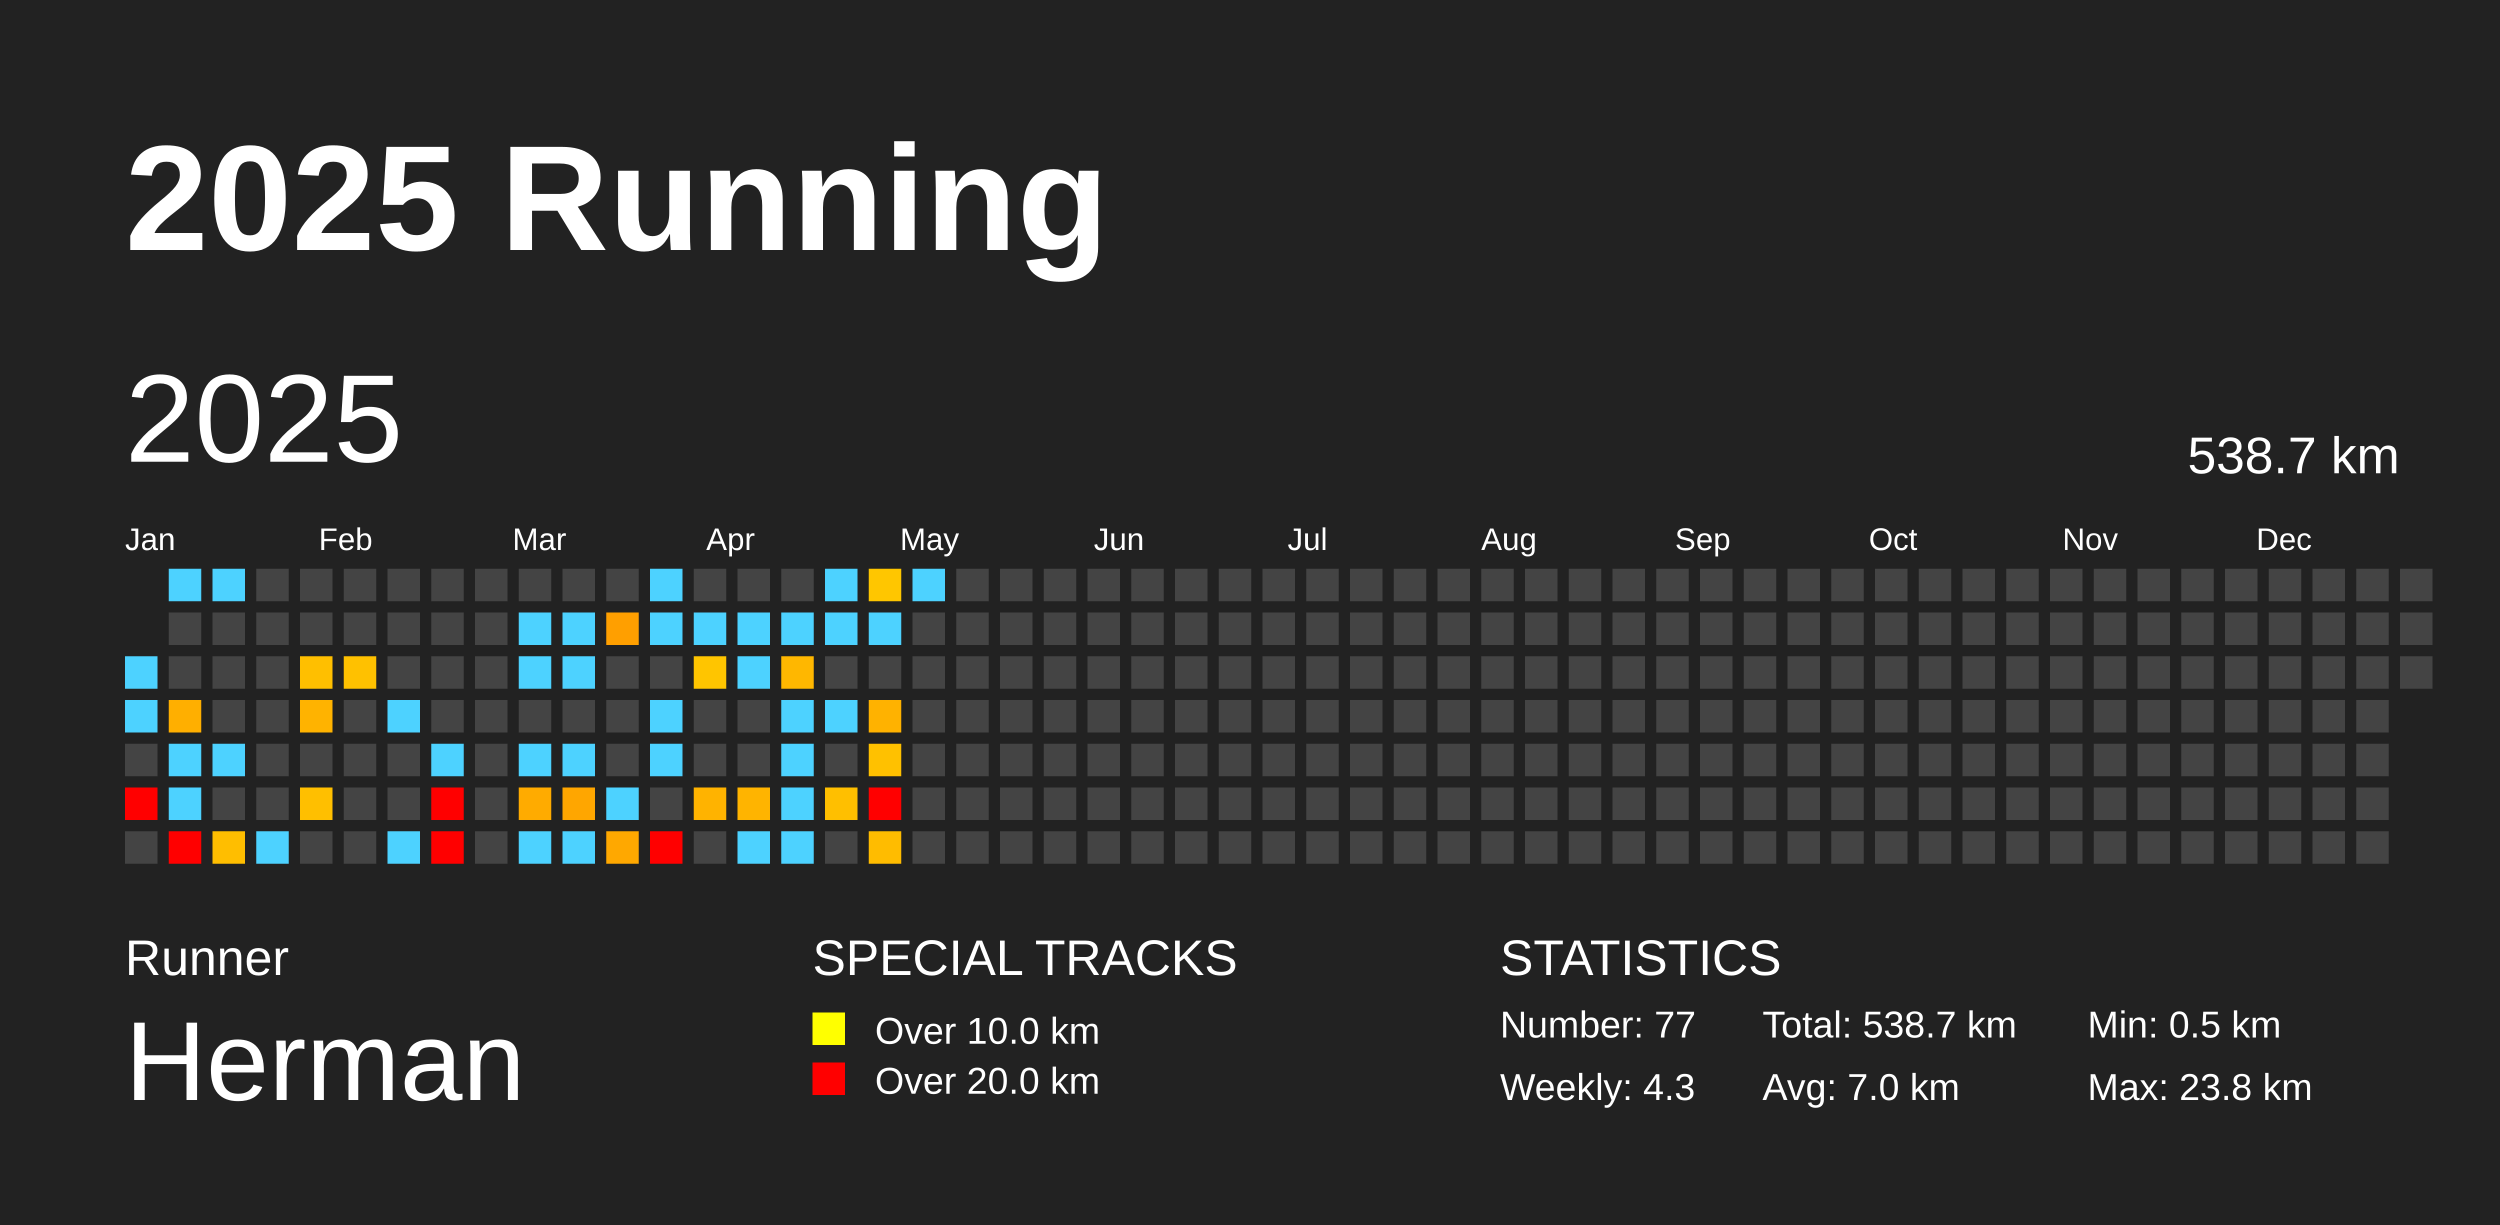
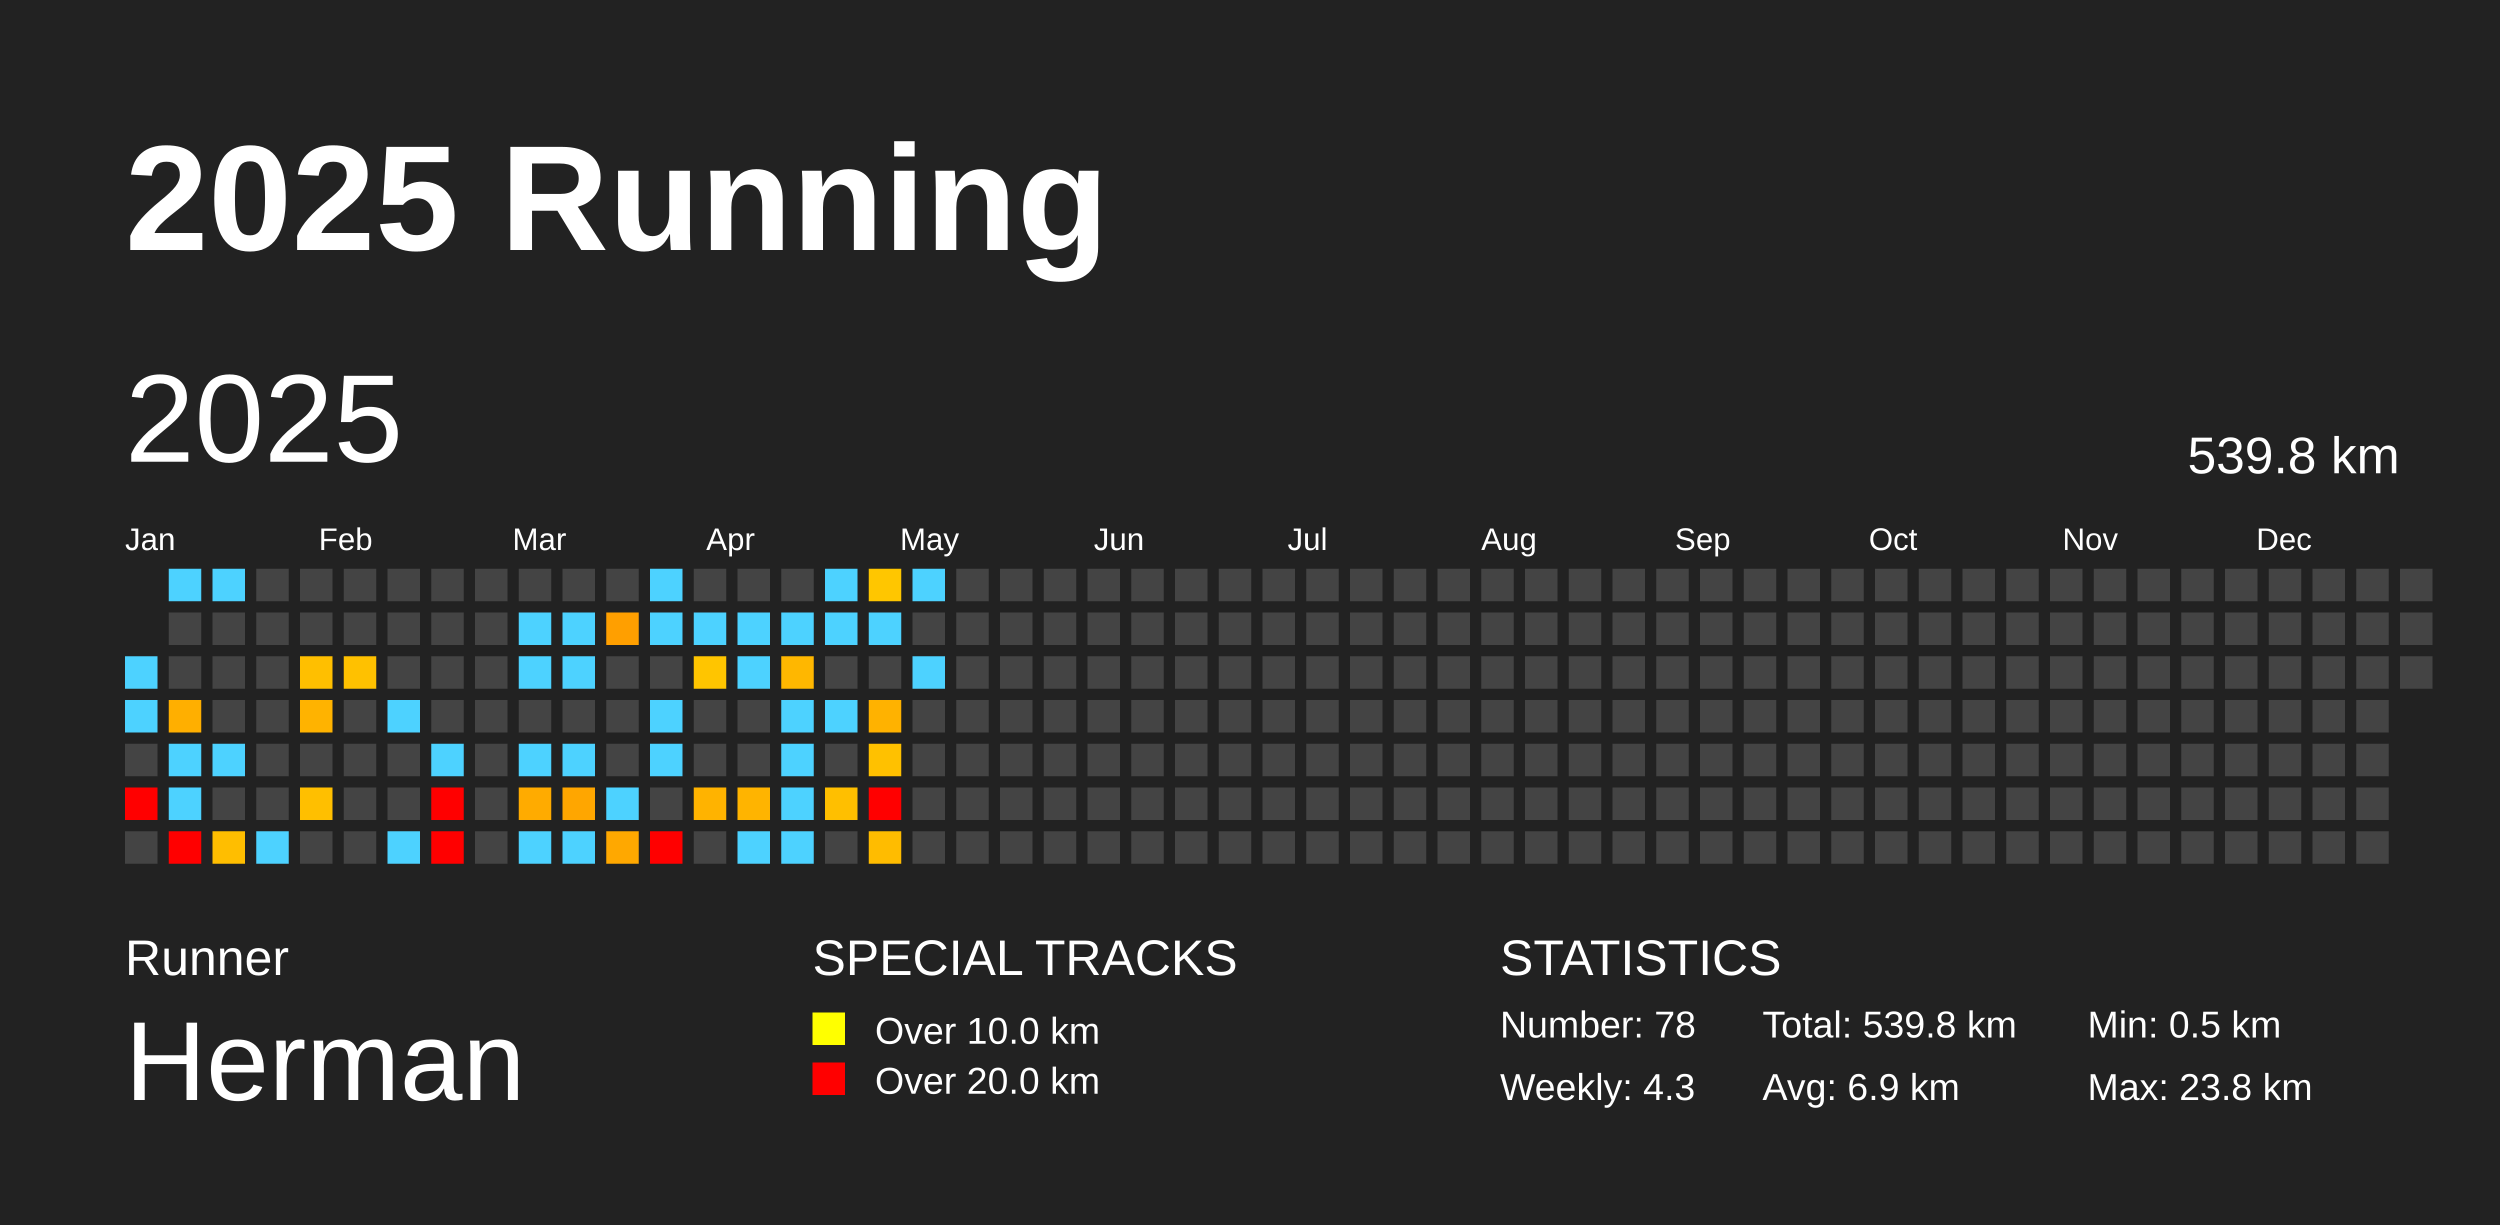
<svg xmlns="http://www.w3.org/2000/svg" baseProfile="full" height="98mm" version="1.1" viewBox="0,0,200,98" width="200mm">
  <defs />
  <rect fill="#222222" height="98" width="200" x="0" y="0" />
  <text fill="#FFFFFF" style="font-size:12px; font-family:Arial; font-weight:bold;" x="10" y="20">2025 Running</text>
  <text fill="#FFFFFF" style="font-size:4px; font-family:Arial" x="10" y="78">Runner</text>
  <text fill="#FFFFFF" style="font-size:9px; font-family:Arial" x="10" y="88">Herman</text>
  <text fill="#FFFFFF" style="font-size:4px; font-family:Arial" x="65" y="78">SPECIAL TRACKS</text>
  <rect fill="yellow" height="2.6" width="2.6" x="65" y="81" />
  <text fill="#FFFFFF" style="font-size:3px; font-family:Arial" x="70" y="83.5">Over 10.0 km</text>
  <rect fill="red" height="2.6" width="2.6" x="65" y="85" />
  <text fill="#FFFFFF" style="font-size:3px; font-family:Arial" x="70" y="87.5">Over 20.0 km</text>
  <text fill="#FFFFFF" style="font-size:4px; font-family:Arial" x="120" y="78">STATISTICS</text>
-   <text fill="#FFFFFF" style="font-size:3px; font-family:Arial" x="120" y="83">Number: 77</text>
+   <text fill="#FFFFFF" style="font-size:3px; font-family:Arial" x="120" y="83">Number: 78</text>
  <text fill="#FFFFFF" style="font-size:3px; font-family:Arial" x="120" y="88">Weekly: 4.3</text>
-   <text fill="#FFFFFF" style="font-size:3px; font-family:Arial" x="141" y="83">Total: 538.7 km</text>
-   <text fill="#FFFFFF" style="font-size:3px; font-family:Arial" x="141" y="88">Avg: 7.0 km</text>
+   <text fill="#FFFFFF" style="font-size:3px; font-family:Arial" x="141" y="83">Total: 539.8 km</text>
+   <text fill="#FFFFFF" style="font-size:3px; font-family:Arial" x="141" y="88">Avg: 6.9 km</text>
  <text fill="#FFFFFF" style="font-size:3px; font-family:Arial" x="167" y="83">Min: 0.5 km</text>
  <text fill="#FFFFFF" style="font-size:3px; font-family:Arial" x="167" y="88">Max: 23.8 km</text>
  <text dominant-baseline="hanging" fill="#FFFFFF" style="font-size:10.0px; font-family:Arial;" x="10" y="30">2025</text>
-   <text dominant-baseline="hanging" fill="#FFFFFF" style="font-size:4.125px; font-family:Arial;" x="175" y="35">538.7 km</text>
+   <text dominant-baseline="hanging" fill="#FFFFFF" style="font-size:4.125px; font-family:Arial;" x="175" y="35">539.8 km</text>
  <text fill="#FFFFFF" style="font-size:2.5px; font-family:Arial" x="10.0" y="44">Jan</text>
  <text fill="#FFFFFF" style="font-size:2.5px; font-family:Arial" x="25.5" y="44">Feb</text>
  <text fill="#FFFFFF" style="font-size:2.5px; font-family:Arial" x="41.0" y="44">Mar</text>
  <text fill="#FFFFFF" style="font-size:2.5px; font-family:Arial" x="56.5" y="44">Apr</text>
  <text fill="#FFFFFF" style="font-size:2.5px; font-family:Arial" x="72.0" y="44">May</text>
  <text fill="#FFFFFF" style="font-size:2.5px; font-family:Arial" x="87.5" y="44">Jun</text>
  <text fill="#FFFFFF" style="font-size:2.5px; font-family:Arial" x="103.0" y="44">Jul</text>
  <text fill="#FFFFFF" style="font-size:2.5px; font-family:Arial" x="118.5" y="44">Aug</text>
  <text fill="#FFFFFF" style="font-size:2.5px; font-family:Arial" x="134.0" y="44">Sep</text>
  <text fill="#FFFFFF" style="font-size:2.5px; font-family:Arial" x="149.5" y="44">Oct</text>
  <text fill="#FFFFFF" style="font-size:2.5px; font-family:Arial" x="165.0" y="44">Nov</text>
  <text fill="#FFFFFF" style="font-size:2.5px; font-family:Arial" x="180.5" y="44">Dec</text>
  <rect fill="#4dd2ff" height="2.6" width="2.6" x="10.0" y="52.5" />
  <rect fill="#4dd2ff" height="2.6" width="2.6" x="10.0" y="56.0" />
  <rect fill="#444444" height="2.6" width="2.6" x="10.0" y="59.5" />
  <rect fill="red" height="2.6" width="2.6" x="10.0" y="63.0" />
  <rect fill="#444444" height="2.6" width="2.6" x="10.0" y="66.5" />
  <rect fill="#4dd2ff" height="2.6" width="2.6" x="13.5" y="45.5" />
  <rect fill="#444444" height="2.6" width="2.6" x="13.5" y="49.0" />
  <rect fill="#444444" height="2.6" width="2.6" x="13.5" y="52.5" />
  <rect fill="#ffaf00" height="2.6" width="2.6" x="13.5" y="56.0" />
  <rect fill="#4dd2ff" height="2.6" width="2.6" x="13.5" y="59.5" />
  <rect fill="#4dd2ff" height="2.6" width="2.6" x="13.5" y="63.0" />
  <rect fill="red" height="2.6" width="2.6" x="13.5" y="66.5" />
  <rect fill="#4dd2ff" height="2.6" width="2.6" x="17.0" y="45.5" />
  <rect fill="#444444" height="2.6" width="2.6" x="17.0" y="49.0" />
  <rect fill="#444444" height="2.6" width="2.6" x="17.0" y="52.5" />
  <rect fill="#444444" height="2.6" width="2.6" x="17.0" y="56.0" />
  <rect fill="#4dd2ff" height="2.6" width="2.6" x="17.0" y="59.5" />
  <rect fill="#444444" height="2.6" width="2.6" x="17.0" y="63.0" />
  <rect fill="#ffbe00" height="2.6" width="2.6" x="17.0" y="66.5" />
  <rect fill="#444444" height="2.6" width="2.6" x="20.5" y="45.5" />
  <rect fill="#444444" height="2.6" width="2.6" x="20.5" y="49.0" />
  <rect fill="#444444" height="2.6" width="2.6" x="20.5" y="52.5" />
  <rect fill="#444444" height="2.6" width="2.6" x="20.5" y="56.0" />
  <rect fill="#444444" height="2.6" width="2.6" x="20.5" y="59.5" />
  <rect fill="#444444" height="2.6" width="2.6" x="20.5" y="63.0" />
  <rect fill="#4dd2ff" height="2.6" width="2.6" x="20.5" y="66.5" />
  <rect fill="#444444" height="2.6" width="2.6" x="24.0" y="45.5" />
  <rect fill="#444444" height="2.6" width="2.6" x="24.0" y="49.0" />
  <rect fill="#ffbf00" height="2.6" width="2.6" x="24.0" y="52.5" />
  <rect fill="#ffb300" height="2.6" width="2.6" x="24.0" y="56.0" />
  <rect fill="#444444" height="2.6" width="2.6" x="24.0" y="59.5" />
  <rect fill="#ffbf00" height="2.6" width="2.6" x="24.0" y="63.0" />
  <rect fill="#444444" height="2.6" width="2.6" x="24.0" y="66.5" />
  <rect fill="#444444" height="2.6" width="2.6" x="27.5" y="45.5" />
  <rect fill="#444444" height="2.6" width="2.6" x="27.5" y="49.0" />
  <rect fill="#ffc100" height="2.6" width="2.6" x="27.5" y="52.5" />
  <rect fill="#444444" height="2.6" width="2.6" x="27.5" y="56.0" />
  <rect fill="#444444" height="2.6" width="2.6" x="27.5" y="59.5" />
  <rect fill="#444444" height="2.6" width="2.6" x="27.5" y="63.0" />
  <rect fill="#444444" height="2.6" width="2.6" x="27.5" y="66.5" />
  <rect fill="#444444" height="2.6" width="2.6" x="31.0" y="45.5" />
  <rect fill="#444444" height="2.6" width="2.6" x="31.0" y="49.0" />
  <rect fill="#444444" height="2.6" width="2.6" x="31.0" y="52.5" />
  <rect fill="#4dd2ff" height="2.6" width="2.6" x="31.0" y="56.0" />
  <rect fill="#444444" height="2.6" width="2.6" x="31.0" y="59.5" />
  <rect fill="#444444" height="2.6" width="2.6" x="31.0" y="63.0" />
  <rect fill="#4dd2ff" height="2.6" width="2.6" x="31.0" y="66.5" />
  <rect fill="#444444" height="2.6" width="2.6" x="34.5" y="45.5" />
  <rect fill="#444444" height="2.6" width="2.6" x="34.5" y="49.0" />
  <rect fill="#444444" height="2.6" width="2.6" x="34.5" y="52.5" />
  <rect fill="#444444" height="2.6" width="2.6" x="34.5" y="56.0" />
  <rect fill="#4dd2ff" height="2.6" width="2.6" x="34.5" y="59.5" />
  <rect fill="red" height="2.6" width="2.6" x="34.5" y="63.0" />
  <rect fill="red" height="2.6" width="2.6" x="34.5" y="66.5" />
  <rect fill="#444444" height="2.6" width="2.6" x="38.0" y="45.5" />
  <rect fill="#444444" height="2.6" width="2.6" x="38.0" y="49.0" />
  <rect fill="#444444" height="2.6" width="2.6" x="38.0" y="52.5" />
  <rect fill="#444444" height="2.6" width="2.6" x="38.0" y="56.0" />
  <rect fill="#444444" height="2.6" width="2.6" x="38.0" y="59.5" />
  <rect fill="#444444" height="2.6" width="2.6" x="38.0" y="63.0" />
  <rect fill="#444444" height="2.6" width="2.6" x="38.0" y="66.5" />
  <rect fill="#444444" height="2.6" width="2.6" x="41.5" y="45.5" />
  <rect fill="#4dd2ff" height="2.6" width="2.6" x="41.5" y="49.0" />
  <rect fill="#4dd2ff" height="2.6" width="2.6" x="41.5" y="52.5" />
  <rect fill="#444444" height="2.6" width="2.6" x="41.5" y="56.0" />
  <rect fill="#4dd2ff" height="2.6" width="2.6" x="41.5" y="59.5" />
  <rect fill="#ffab00" height="2.6" width="2.6" x="41.5" y="63.0" />
  <rect fill="#4dd2ff" height="2.6" width="2.6" x="41.5" y="66.5" />
  <rect fill="#444444" height="2.6" width="2.6" x="45.0" y="45.5" />
  <rect fill="#4dd2ff" height="2.6" width="2.6" x="45.0" y="49.0" />
  <rect fill="#4dd2ff" height="2.6" width="2.6" x="45.0" y="52.5" />
  <rect fill="#444444" height="2.6" width="2.6" x="45.0" y="56.0" />
  <rect fill="#4dd2ff" height="2.6" width="2.6" x="45.0" y="59.5" />
  <rect fill="#ffa600" height="2.6" width="2.6" x="45.0" y="63.0" />
  <rect fill="#4dd2ff" height="2.6" width="2.6" x="45.0" y="66.5" />
  <rect fill="#444444" height="2.6" width="2.6" x="48.5" y="45.5" />
  <rect fill="#ff9f00" height="2.6" width="2.6" x="48.5" y="49.0" />
  <rect fill="#444444" height="2.6" width="2.6" x="48.5" y="52.5" />
  <rect fill="#444444" height="2.6" width="2.6" x="48.5" y="56.0" />
  <rect fill="#444444" height="2.6" width="2.6" x="48.5" y="59.5" />
  <rect fill="#4dd2ff" height="2.6" width="2.6" x="48.5" y="63.0" />
  <rect fill="#ffa800" height="2.6" width="2.6" x="48.5" y="66.5" />
  <rect fill="#4dd2ff" height="2.6" width="2.6" x="52.0" y="45.5" />
  <rect fill="#4dd2ff" height="2.6" width="2.6" x="52.0" y="49.0" />
  <rect fill="#444444" height="2.6" width="2.6" x="52.0" y="52.5" />
  <rect fill="#4dd2ff" height="2.6" width="2.6" x="52.0" y="56.0" />
  <rect fill="#4dd2ff" height="2.6" width="2.6" x="52.0" y="59.5" />
  <rect fill="#444444" height="2.6" width="2.6" x="52.0" y="63.0" />
  <rect fill="red" height="2.6" width="2.6" x="52.0" y="66.5" />
  <rect fill="#444444" height="2.6" width="2.6" x="55.5" y="45.5" />
  <rect fill="#4dd2ff" height="2.6" width="2.6" x="55.5" y="49.0" />
  <rect fill="#ffc500" height="2.6" width="2.6" x="55.5" y="52.5" />
  <rect fill="#444444" height="2.6" width="2.6" x="55.5" y="56.0" />
  <rect fill="#444444" height="2.6" width="2.6" x="55.5" y="59.5" />
  <rect fill="#ffb300" height="2.6" width="2.6" x="55.5" y="63.0" />
  <rect fill="#444444" height="2.6" width="2.6" x="55.5" y="66.5" />
  <rect fill="#444444" height="2.6" width="2.6" x="59.0" y="45.5" />
  <rect fill="#4dd2ff" height="2.6" width="2.6" x="59.0" y="49.0" />
  <rect fill="#4dd2ff" height="2.6" width="2.6" x="59.0" y="52.5" />
  <rect fill="#444444" height="2.6" width="2.6" x="59.0" y="56.0" />
  <rect fill="#444444" height="2.6" width="2.6" x="59.0" y="59.5" />
  <rect fill="#ffb400" height="2.6" width="2.6" x="59.0" y="63.0" />
  <rect fill="#4dd2ff" height="2.6" width="2.6" x="59.0" y="66.5" />
  <rect fill="#444444" height="2.6" width="2.6" x="62.5" y="45.5" />
  <rect fill="#4dd2ff" height="2.6" width="2.6" x="62.5" y="49.0" />
  <rect fill="#ffb700" height="2.6" width="2.6" x="62.5" y="52.5" />
  <rect fill="#4dd2ff" height="2.6" width="2.6" x="62.5" y="56.0" />
  <rect fill="#4dd2ff" height="2.6" width="2.6" x="62.5" y="59.5" />
  <rect fill="#4dd2ff" height="2.6" width="2.6" x="62.5" y="63.0" />
  <rect fill="#4dd2ff" height="2.6" width="2.6" x="62.5" y="66.5" />
  <rect fill="#4dd2ff" height="2.6" width="2.6" x="66.0" y="45.5" />
  <rect fill="#4dd2ff" height="2.6" width="2.6" x="66.0" y="49.0" />
  <rect fill="#444444" height="2.6" width="2.6" x="66.0" y="52.5" />
  <rect fill="#4dd2ff" height="2.6" width="2.6" x="66.0" y="56.0" />
  <rect fill="#444444" height="2.6" width="2.6" x="66.0" y="59.5" />
  <rect fill="#ffbf00" height="2.6" width="2.6" x="66.0" y="63.0" />
  <rect fill="#444444" height="2.6" width="2.6" x="66.0" y="66.5" />
  <rect fill="#ffc600" height="2.6" width="2.6" x="69.5" y="45.5" />
  <rect fill="#4dd2ff" height="2.6" width="2.6" x="69.5" y="49.0" />
  <rect fill="#444444" height="2.6" width="2.6" x="69.5" y="52.5" />
  <rect fill="#ffb200" height="2.6" width="2.6" x="69.5" y="56.0" />
  <rect fill="#ffc100" height="2.6" width="2.6" x="69.5" y="59.5" />
  <rect fill="red" height="2.6" width="2.6" x="69.5" y="63.0" />
  <rect fill="#ffbc00" height="2.6" width="2.6" x="69.5" y="66.5" />
  <rect fill="#4dd2ff" height="2.6" width="2.6" x="73.0" y="45.5" />
  <rect fill="#444444" height="2.6" width="2.6" x="73.0" y="49.0" />
-   <rect fill="#444444" height="2.6" width="2.6" x="73.0" y="52.5" />
+   <rect fill="#4dd2ff" height="2.6" width="2.6" x="73.0" y="52.5" />
  <rect fill="#444444" height="2.6" width="2.6" x="73.0" y="56.0" />
  <rect fill="#444444" height="2.6" width="2.6" x="73.0" y="59.5" />
  <rect fill="#444444" height="2.6" width="2.6" x="73.0" y="63.0" />
  <rect fill="#444444" height="2.6" width="2.6" x="73.0" y="66.5" />
  <rect fill="#444444" height="2.6" width="2.6" x="76.5" y="45.5" />
  <rect fill="#444444" height="2.6" width="2.6" x="76.5" y="49.0" />
  <rect fill="#444444" height="2.6" width="2.6" x="76.5" y="52.5" />
  <rect fill="#444444" height="2.6" width="2.6" x="76.5" y="56.0" />
  <rect fill="#444444" height="2.6" width="2.6" x="76.5" y="59.5" />
  <rect fill="#444444" height="2.6" width="2.6" x="76.5" y="63.0" />
  <rect fill="#444444" height="2.6" width="2.6" x="76.5" y="66.5" />
  <rect fill="#444444" height="2.6" width="2.6" x="80.0" y="45.5" />
  <rect fill="#444444" height="2.6" width="2.6" x="80.0" y="49.0" />
  <rect fill="#444444" height="2.6" width="2.6" x="80.0" y="52.5" />
  <rect fill="#444444" height="2.6" width="2.6" x="80.0" y="56.0" />
  <rect fill="#444444" height="2.6" width="2.6" x="80.0" y="59.5" />
  <rect fill="#444444" height="2.6" width="2.6" x="80.0" y="63.0" />
  <rect fill="#444444" height="2.6" width="2.6" x="80.0" y="66.5" />
  <rect fill="#444444" height="2.6" width="2.6" x="83.5" y="45.5" />
  <rect fill="#444444" height="2.6" width="2.6" x="83.5" y="49.0" />
  <rect fill="#444444" height="2.6" width="2.6" x="83.5" y="52.5" />
  <rect fill="#444444" height="2.6" width="2.6" x="83.5" y="56.0" />
  <rect fill="#444444" height="2.6" width="2.6" x="83.5" y="59.5" />
  <rect fill="#444444" height="2.6" width="2.6" x="83.5" y="63.0" />
  <rect fill="#444444" height="2.6" width="2.6" x="83.5" y="66.5" />
  <rect fill="#444444" height="2.6" width="2.6" x="87.0" y="45.5" />
  <rect fill="#444444" height="2.6" width="2.6" x="87.0" y="49.0" />
  <rect fill="#444444" height="2.6" width="2.6" x="87.0" y="52.5" />
  <rect fill="#444444" height="2.6" width="2.6" x="87.0" y="56.0" />
  <rect fill="#444444" height="2.6" width="2.6" x="87.0" y="59.5" />
  <rect fill="#444444" height="2.6" width="2.6" x="87.0" y="63.0" />
  <rect fill="#444444" height="2.6" width="2.6" x="87.0" y="66.5" />
  <rect fill="#444444" height="2.6" width="2.6" x="90.5" y="45.5" />
  <rect fill="#444444" height="2.6" width="2.6" x="90.5" y="49.0" />
  <rect fill="#444444" height="2.6" width="2.6" x="90.5" y="52.5" />
  <rect fill="#444444" height="2.6" width="2.6" x="90.5" y="56.0" />
  <rect fill="#444444" height="2.6" width="2.6" x="90.5" y="59.5" />
  <rect fill="#444444" height="2.6" width="2.6" x="90.5" y="63.0" />
  <rect fill="#444444" height="2.6" width="2.6" x="90.5" y="66.5" />
  <rect fill="#444444" height="2.6" width="2.6" x="94.0" y="45.5" />
  <rect fill="#444444" height="2.6" width="2.6" x="94.0" y="49.0" />
  <rect fill="#444444" height="2.6" width="2.6" x="94.0" y="52.5" />
  <rect fill="#444444" height="2.6" width="2.6" x="94.0" y="56.0" />
  <rect fill="#444444" height="2.6" width="2.6" x="94.0" y="59.5" />
  <rect fill="#444444" height="2.6" width="2.6" x="94.0" y="63.0" />
  <rect fill="#444444" height="2.6" width="2.6" x="94.0" y="66.5" />
  <rect fill="#444444" height="2.6" width="2.6" x="97.5" y="45.5" />
  <rect fill="#444444" height="2.6" width="2.6" x="97.5" y="49.0" />
  <rect fill="#444444" height="2.6" width="2.6" x="97.5" y="52.5" />
  <rect fill="#444444" height="2.6" width="2.6" x="97.5" y="56.0" />
  <rect fill="#444444" height="2.6" width="2.6" x="97.5" y="59.5" />
  <rect fill="#444444" height="2.6" width="2.6" x="97.5" y="63.0" />
  <rect fill="#444444" height="2.6" width="2.6" x="97.5" y="66.5" />
  <rect fill="#444444" height="2.6" width="2.6" x="101.0" y="45.5" />
  <rect fill="#444444" height="2.6" width="2.6" x="101.0" y="49.0" />
  <rect fill="#444444" height="2.6" width="2.6" x="101.0" y="52.5" />
  <rect fill="#444444" height="2.6" width="2.6" x="101.0" y="56.0" />
  <rect fill="#444444" height="2.6" width="2.6" x="101.0" y="59.5" />
  <rect fill="#444444" height="2.6" width="2.6" x="101.0" y="63.0" />
  <rect fill="#444444" height="2.6" width="2.6" x="101.0" y="66.5" />
  <rect fill="#444444" height="2.6" width="2.6" x="104.5" y="45.5" />
  <rect fill="#444444" height="2.6" width="2.6" x="104.5" y="49.0" />
  <rect fill="#444444" height="2.6" width="2.6" x="104.5" y="52.5" />
  <rect fill="#444444" height="2.6" width="2.6" x="104.5" y="56.0" />
  <rect fill="#444444" height="2.6" width="2.6" x="104.5" y="59.5" />
  <rect fill="#444444" height="2.6" width="2.6" x="104.5" y="63.0" />
  <rect fill="#444444" height="2.6" width="2.6" x="104.5" y="66.5" />
  <rect fill="#444444" height="2.6" width="2.6" x="108.0" y="45.5" />
  <rect fill="#444444" height="2.6" width="2.6" x="108.0" y="49.0" />
  <rect fill="#444444" height="2.6" width="2.6" x="108.0" y="52.5" />
  <rect fill="#444444" height="2.6" width="2.6" x="108.0" y="56.0" />
  <rect fill="#444444" height="2.6" width="2.6" x="108.0" y="59.5" />
  <rect fill="#444444" height="2.6" width="2.6" x="108.0" y="63.0" />
  <rect fill="#444444" height="2.6" width="2.6" x="108.0" y="66.5" />
  <rect fill="#444444" height="2.6" width="2.6" x="111.5" y="45.5" />
  <rect fill="#444444" height="2.6" width="2.6" x="111.5" y="49.0" />
  <rect fill="#444444" height="2.6" width="2.6" x="111.5" y="52.5" />
  <rect fill="#444444" height="2.6" width="2.6" x="111.5" y="56.0" />
  <rect fill="#444444" height="2.6" width="2.6" x="111.5" y="59.5" />
  <rect fill="#444444" height="2.6" width="2.6" x="111.5" y="63.0" />
  <rect fill="#444444" height="2.6" width="2.6" x="111.5" y="66.5" />
  <rect fill="#444444" height="2.6" width="2.6" x="115.0" y="45.5" />
  <rect fill="#444444" height="2.6" width="2.6" x="115.0" y="49.0" />
  <rect fill="#444444" height="2.6" width="2.6" x="115.0" y="52.5" />
  <rect fill="#444444" height="2.6" width="2.6" x="115.0" y="56.0" />
  <rect fill="#444444" height="2.6" width="2.6" x="115.0" y="59.5" />
  <rect fill="#444444" height="2.6" width="2.6" x="115.0" y="63.0" />
  <rect fill="#444444" height="2.6" width="2.6" x="115.0" y="66.5" />
  <rect fill="#444444" height="2.6" width="2.6" x="118.5" y="45.5" />
  <rect fill="#444444" height="2.6" width="2.6" x="118.5" y="49.0" />
  <rect fill="#444444" height="2.6" width="2.6" x="118.5" y="52.5" />
  <rect fill="#444444" height="2.6" width="2.6" x="118.5" y="56.0" />
  <rect fill="#444444" height="2.6" width="2.6" x="118.5" y="59.5" />
  <rect fill="#444444" height="2.6" width="2.6" x="118.5" y="63.0" />
  <rect fill="#444444" height="2.6" width="2.6" x="118.5" y="66.5" />
  <rect fill="#444444" height="2.6" width="2.6" x="122.0" y="45.5" />
  <rect fill="#444444" height="2.6" width="2.6" x="122.0" y="49.0" />
  <rect fill="#444444" height="2.6" width="2.6" x="122.0" y="52.5" />
  <rect fill="#444444" height="2.6" width="2.6" x="122.0" y="56.0" />
  <rect fill="#444444" height="2.6" width="2.6" x="122.0" y="59.5" />
  <rect fill="#444444" height="2.6" width="2.6" x="122.0" y="63.0" />
  <rect fill="#444444" height="2.6" width="2.6" x="122.0" y="66.5" />
  <rect fill="#444444" height="2.6" width="2.6" x="125.5" y="45.5" />
  <rect fill="#444444" height="2.6" width="2.6" x="125.5" y="49.0" />
  <rect fill="#444444" height="2.6" width="2.6" x="125.5" y="52.5" />
  <rect fill="#444444" height="2.6" width="2.6" x="125.5" y="56.0" />
  <rect fill="#444444" height="2.6" width="2.6" x="125.5" y="59.5" />
  <rect fill="#444444" height="2.6" width="2.6" x="125.5" y="63.0" />
  <rect fill="#444444" height="2.6" width="2.6" x="125.5" y="66.5" />
  <rect fill="#444444" height="2.6" width="2.6" x="129.0" y="45.5" />
  <rect fill="#444444" height="2.6" width="2.6" x="129.0" y="49.0" />
  <rect fill="#444444" height="2.6" width="2.6" x="129.0" y="52.5" />
  <rect fill="#444444" height="2.6" width="2.6" x="129.0" y="56.0" />
  <rect fill="#444444" height="2.6" width="2.6" x="129.0" y="59.5" />
  <rect fill="#444444" height="2.6" width="2.6" x="129.0" y="63.0" />
  <rect fill="#444444" height="2.6" width="2.6" x="129.0" y="66.5" />
  <rect fill="#444444" height="2.6" width="2.6" x="132.5" y="45.5" />
  <rect fill="#444444" height="2.6" width="2.6" x="132.5" y="49.0" />
  <rect fill="#444444" height="2.6" width="2.6" x="132.5" y="52.5" />
  <rect fill="#444444" height="2.6" width="2.6" x="132.5" y="56.0" />
  <rect fill="#444444" height="2.6" width="2.6" x="132.5" y="59.5" />
  <rect fill="#444444" height="2.6" width="2.6" x="132.5" y="63.0" />
  <rect fill="#444444" height="2.6" width="2.6" x="132.5" y="66.5" />
  <rect fill="#444444" height="2.6" width="2.6" x="136.0" y="45.5" />
  <rect fill="#444444" height="2.6" width="2.6" x="136.0" y="49.0" />
  <rect fill="#444444" height="2.6" width="2.6" x="136.0" y="52.5" />
  <rect fill="#444444" height="2.6" width="2.6" x="136.0" y="56.0" />
  <rect fill="#444444" height="2.6" width="2.6" x="136.0" y="59.5" />
  <rect fill="#444444" height="2.6" width="2.6" x="136.0" y="63.0" />
  <rect fill="#444444" height="2.6" width="2.6" x="136.0" y="66.5" />
  <rect fill="#444444" height="2.6" width="2.6" x="139.5" y="45.5" />
  <rect fill="#444444" height="2.6" width="2.6" x="139.5" y="49.0" />
  <rect fill="#444444" height="2.6" width="2.6" x="139.5" y="52.5" />
  <rect fill="#444444" height="2.6" width="2.6" x="139.5" y="56.0" />
  <rect fill="#444444" height="2.6" width="2.6" x="139.5" y="59.5" />
  <rect fill="#444444" height="2.6" width="2.6" x="139.5" y="63.0" />
  <rect fill="#444444" height="2.6" width="2.6" x="139.5" y="66.5" />
  <rect fill="#444444" height="2.6" width="2.6" x="143.0" y="45.5" />
  <rect fill="#444444" height="2.6" width="2.6" x="143.0" y="49.0" />
  <rect fill="#444444" height="2.6" width="2.6" x="143.0" y="52.5" />
  <rect fill="#444444" height="2.6" width="2.6" x="143.0" y="56.0" />
  <rect fill="#444444" height="2.6" width="2.6" x="143.0" y="59.5" />
  <rect fill="#444444" height="2.6" width="2.6" x="143.0" y="63.0" />
  <rect fill="#444444" height="2.6" width="2.6" x="143.0" y="66.5" />
  <rect fill="#444444" height="2.6" width="2.6" x="146.5" y="45.5" />
  <rect fill="#444444" height="2.6" width="2.6" x="146.5" y="49.0" />
  <rect fill="#444444" height="2.6" width="2.6" x="146.5" y="52.5" />
  <rect fill="#444444" height="2.6" width="2.6" x="146.5" y="56.0" />
  <rect fill="#444444" height="2.6" width="2.6" x="146.5" y="59.5" />
  <rect fill="#444444" height="2.6" width="2.6" x="146.5" y="63.0" />
  <rect fill="#444444" height="2.6" width="2.6" x="146.5" y="66.5" />
  <rect fill="#444444" height="2.6" width="2.6" x="150.0" y="45.5" />
  <rect fill="#444444" height="2.6" width="2.6" x="150.0" y="49.0" />
  <rect fill="#444444" height="2.6" width="2.6" x="150.0" y="52.5" />
  <rect fill="#444444" height="2.6" width="2.6" x="150.0" y="56.0" />
  <rect fill="#444444" height="2.6" width="2.6" x="150.0" y="59.5" />
  <rect fill="#444444" height="2.6" width="2.6" x="150.0" y="63.0" />
  <rect fill="#444444" height="2.6" width="2.6" x="150.0" y="66.5" />
  <rect fill="#444444" height="2.6" width="2.6" x="153.5" y="45.5" />
  <rect fill="#444444" height="2.6" width="2.6" x="153.5" y="49.0" />
  <rect fill="#444444" height="2.6" width="2.6" x="153.5" y="52.5" />
  <rect fill="#444444" height="2.6" width="2.6" x="153.5" y="56.0" />
  <rect fill="#444444" height="2.6" width="2.6" x="153.5" y="59.5" />
  <rect fill="#444444" height="2.6" width="2.6" x="153.5" y="63.0" />
  <rect fill="#444444" height="2.6" width="2.6" x="153.5" y="66.5" />
  <rect fill="#444444" height="2.6" width="2.6" x="157.0" y="45.5" />
  <rect fill="#444444" height="2.6" width="2.6" x="157.0" y="49.0" />
  <rect fill="#444444" height="2.6" width="2.6" x="157.0" y="52.5" />
  <rect fill="#444444" height="2.6" width="2.6" x="157.0" y="56.0" />
  <rect fill="#444444" height="2.6" width="2.6" x="157.0" y="59.5" />
  <rect fill="#444444" height="2.6" width="2.6" x="157.0" y="63.0" />
  <rect fill="#444444" height="2.6" width="2.6" x="157.0" y="66.5" />
  <rect fill="#444444" height="2.6" width="2.6" x="160.5" y="45.5" />
  <rect fill="#444444" height="2.6" width="2.6" x="160.5" y="49.0" />
  <rect fill="#444444" height="2.6" width="2.6" x="160.5" y="52.5" />
  <rect fill="#444444" height="2.6" width="2.6" x="160.5" y="56.0" />
  <rect fill="#444444" height="2.6" width="2.6" x="160.5" y="59.5" />
  <rect fill="#444444" height="2.6" width="2.6" x="160.5" y="63.0" />
  <rect fill="#444444" height="2.6" width="2.6" x="160.5" y="66.5" />
  <rect fill="#444444" height="2.6" width="2.6" x="164.0" y="45.5" />
  <rect fill="#444444" height="2.6" width="2.6" x="164.0" y="49.0" />
  <rect fill="#444444" height="2.6" width="2.6" x="164.0" y="52.5" />
  <rect fill="#444444" height="2.6" width="2.6" x="164.0" y="56.0" />
  <rect fill="#444444" height="2.6" width="2.6" x="164.0" y="59.5" />
  <rect fill="#444444" height="2.6" width="2.6" x="164.0" y="63.0" />
  <rect fill="#444444" height="2.6" width="2.6" x="164.0" y="66.5" />
  <rect fill="#444444" height="2.6" width="2.6" x="167.5" y="45.5" />
  <rect fill="#444444" height="2.6" width="2.6" x="167.5" y="49.0" />
  <rect fill="#444444" height="2.6" width="2.6" x="167.5" y="52.5" />
  <rect fill="#444444" height="2.6" width="2.6" x="167.5" y="56.0" />
  <rect fill="#444444" height="2.6" width="2.6" x="167.5" y="59.5" />
  <rect fill="#444444" height="2.6" width="2.6" x="167.5" y="63.0" />
  <rect fill="#444444" height="2.6" width="2.6" x="167.5" y="66.5" />
  <rect fill="#444444" height="2.6" width="2.6" x="171.0" y="45.5" />
  <rect fill="#444444" height="2.6" width="2.6" x="171.0" y="49.0" />
  <rect fill="#444444" height="2.6" width="2.6" x="171.0" y="52.5" />
  <rect fill="#444444" height="2.6" width="2.6" x="171.0" y="56.0" />
  <rect fill="#444444" height="2.6" width="2.6" x="171.0" y="59.5" />
  <rect fill="#444444" height="2.6" width="2.6" x="171.0" y="63.0" />
  <rect fill="#444444" height="2.6" width="2.6" x="171.0" y="66.5" />
  <rect fill="#444444" height="2.6" width="2.6" x="174.5" y="45.5" />
  <rect fill="#444444" height="2.6" width="2.6" x="174.5" y="49.0" />
  <rect fill="#444444" height="2.6" width="2.6" x="174.5" y="52.5" />
  <rect fill="#444444" height="2.6" width="2.6" x="174.5" y="56.0" />
  <rect fill="#444444" height="2.6" width="2.6" x="174.5" y="59.5" />
  <rect fill="#444444" height="2.6" width="2.6" x="174.5" y="63.0" />
  <rect fill="#444444" height="2.6" width="2.6" x="174.5" y="66.5" />
  <rect fill="#444444" height="2.6" width="2.6" x="178.0" y="45.5" />
  <rect fill="#444444" height="2.6" width="2.6" x="178.0" y="49.0" />
  <rect fill="#444444" height="2.6" width="2.6" x="178.0" y="52.5" />
  <rect fill="#444444" height="2.6" width="2.6" x="178.0" y="56.0" />
  <rect fill="#444444" height="2.6" width="2.6" x="178.0" y="59.5" />
  <rect fill="#444444" height="2.6" width="2.6" x="178.0" y="63.0" />
  <rect fill="#444444" height="2.6" width="2.6" x="178.0" y="66.5" />
  <rect fill="#444444" height="2.6" width="2.6" x="181.5" y="45.5" />
  <rect fill="#444444" height="2.6" width="2.6" x="181.5" y="49.0" />
  <rect fill="#444444" height="2.6" width="2.6" x="181.5" y="52.5" />
  <rect fill="#444444" height="2.6" width="2.6" x="181.5" y="56.0" />
  <rect fill="#444444" height="2.6" width="2.6" x="181.5" y="59.5" />
  <rect fill="#444444" height="2.6" width="2.6" x="181.5" y="63.0" />
  <rect fill="#444444" height="2.6" width="2.6" x="181.5" y="66.5" />
  <rect fill="#444444" height="2.6" width="2.6" x="185.0" y="45.5" />
  <rect fill="#444444" height="2.6" width="2.6" x="185.0" y="49.0" />
  <rect fill="#444444" height="2.6" width="2.6" x="185.0" y="52.5" />
  <rect fill="#444444" height="2.6" width="2.6" x="185.0" y="56.0" />
  <rect fill="#444444" height="2.6" width="2.6" x="185.0" y="59.5" />
  <rect fill="#444444" height="2.6" width="2.6" x="185.0" y="63.0" />
  <rect fill="#444444" height="2.6" width="2.6" x="185.0" y="66.5" />
  <rect fill="#444444" height="2.6" width="2.6" x="188.5" y="45.5" />
  <rect fill="#444444" height="2.6" width="2.6" x="188.5" y="49.0" />
  <rect fill="#444444" height="2.6" width="2.6" x="188.5" y="52.5" />
  <rect fill="#444444" height="2.6" width="2.6" x="188.5" y="56.0" />
  <rect fill="#444444" height="2.6" width="2.6" x="188.5" y="59.5" />
  <rect fill="#444444" height="2.6" width="2.6" x="188.5" y="63.0" />
  <rect fill="#444444" height="2.6" width="2.6" x="188.5" y="66.5" />
  <rect fill="#444444" height="2.6" width="2.6" x="192.0" y="45.5" />
  <rect fill="#444444" height="2.6" width="2.6" x="192.0" y="49.0" />
  <rect fill="#444444" height="2.6" width="2.6" x="192.0" y="52.5" />
</svg>
